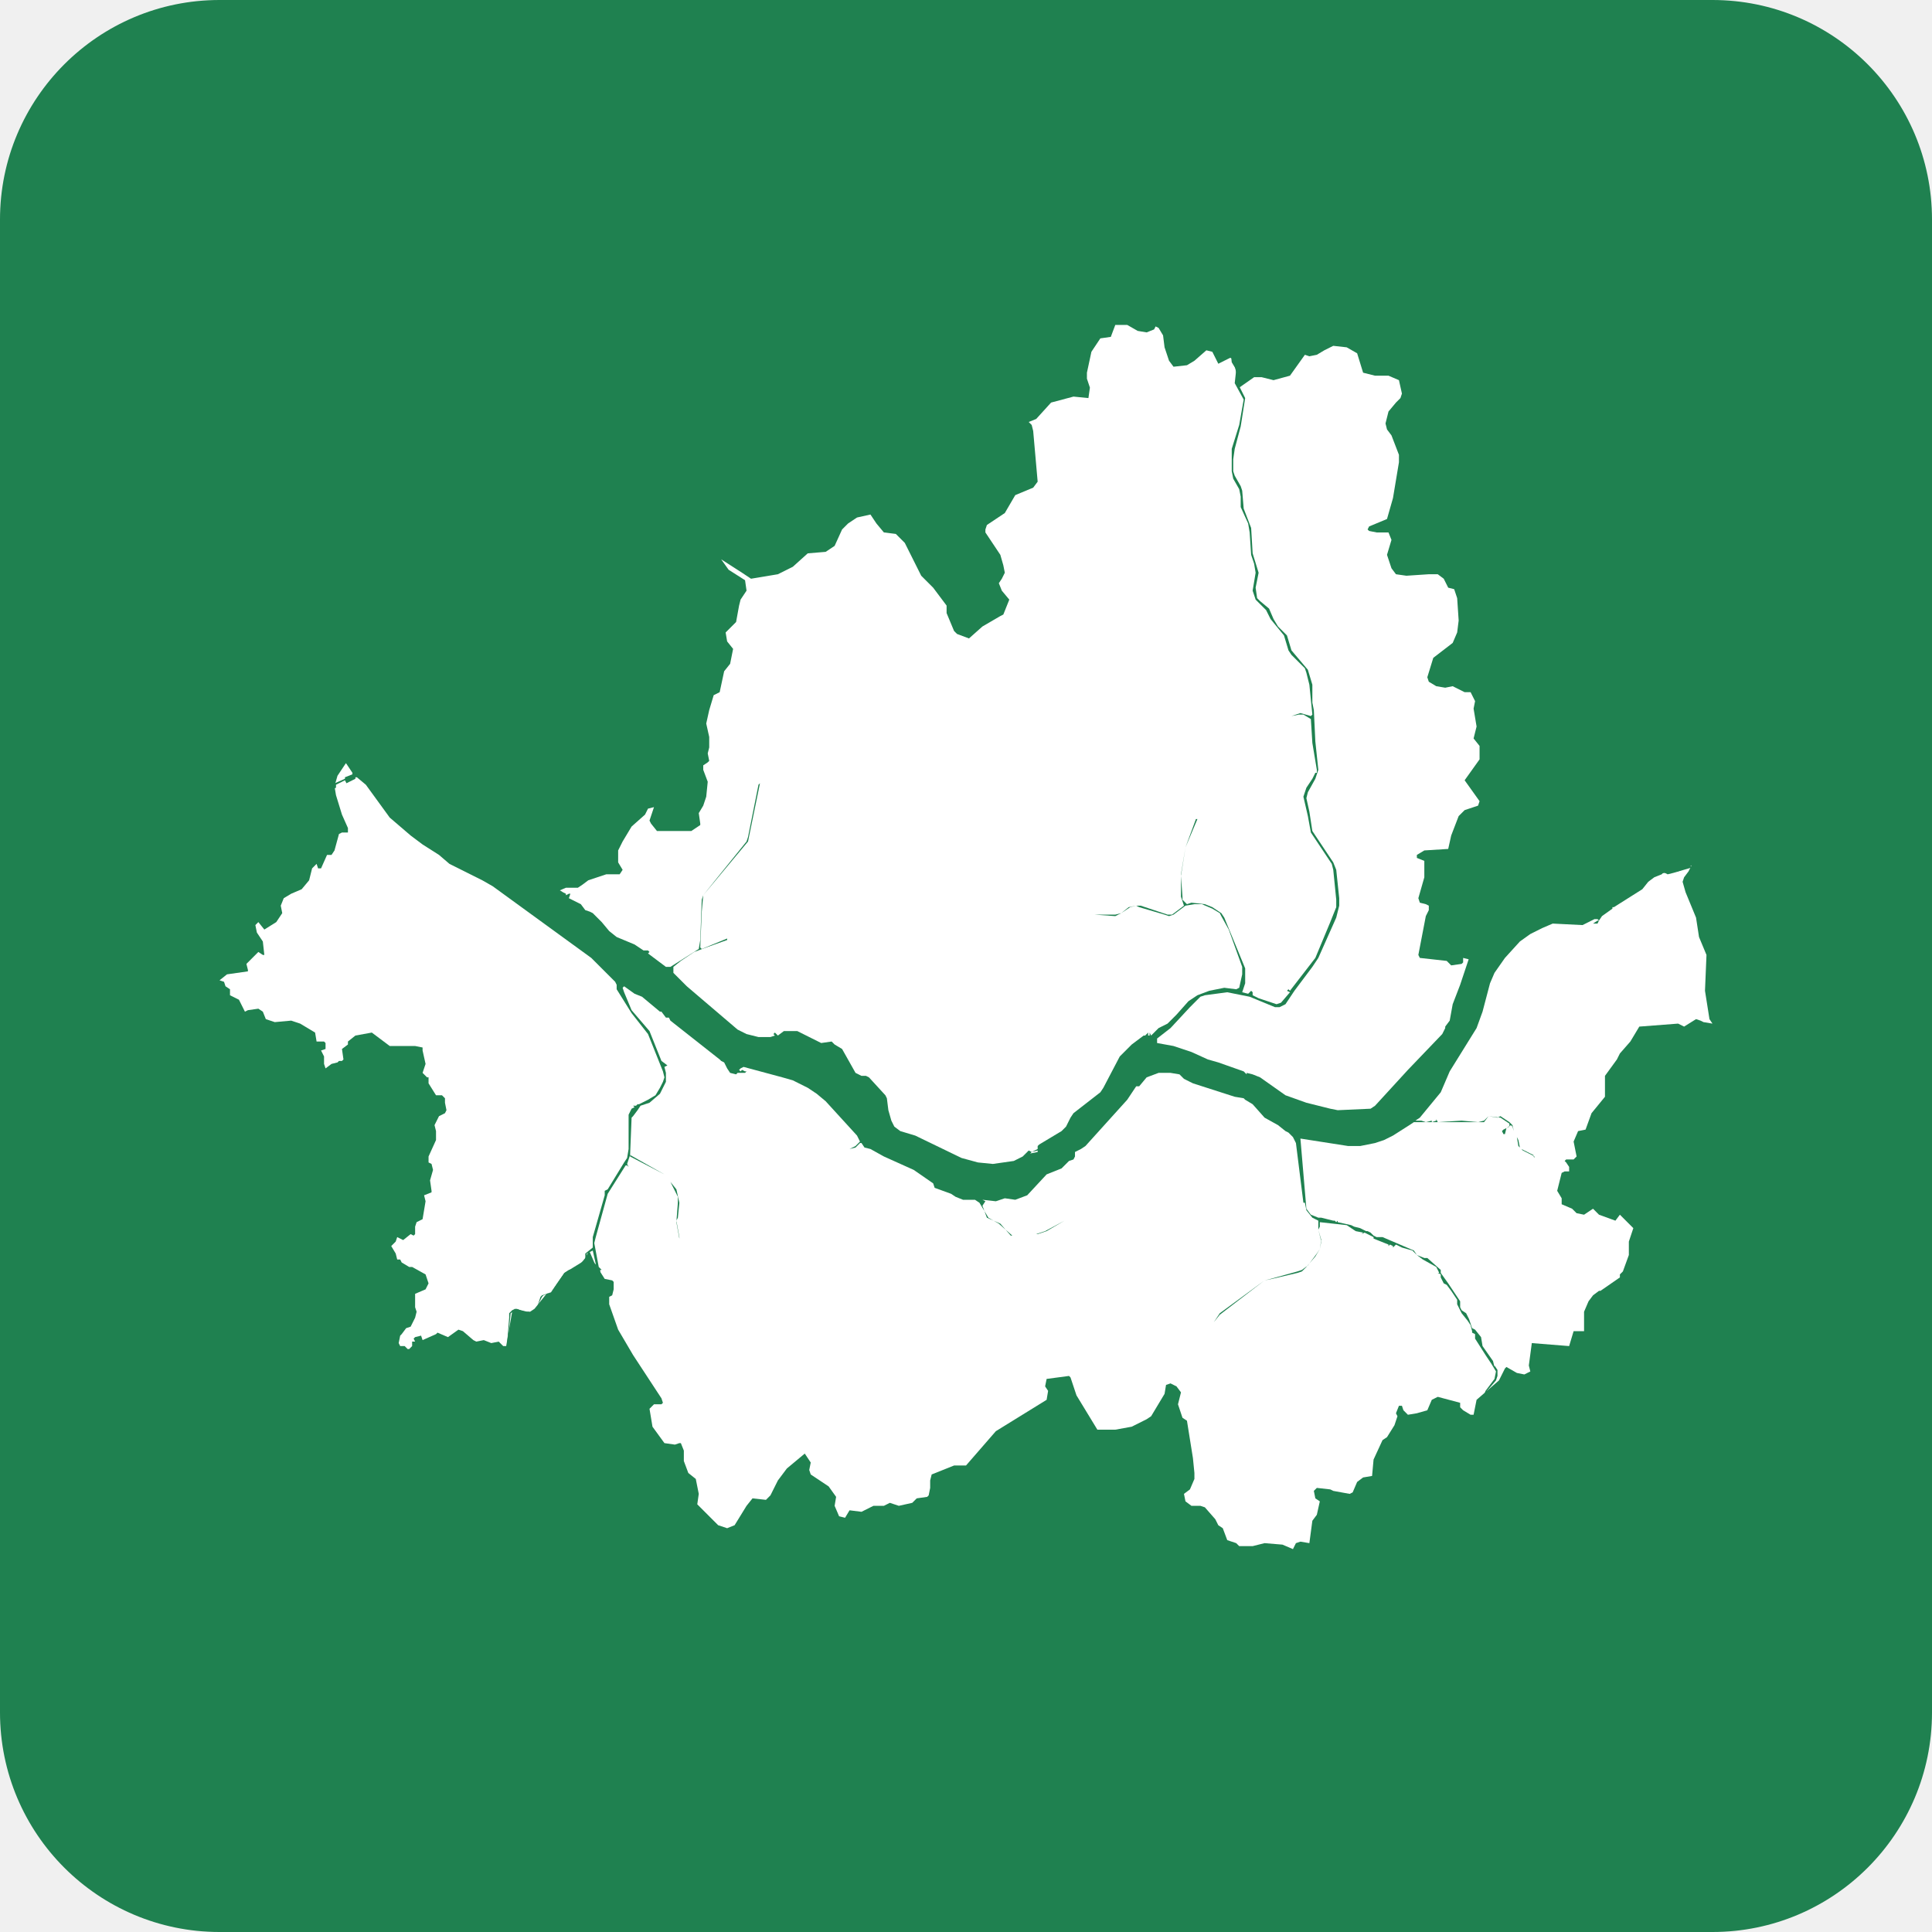
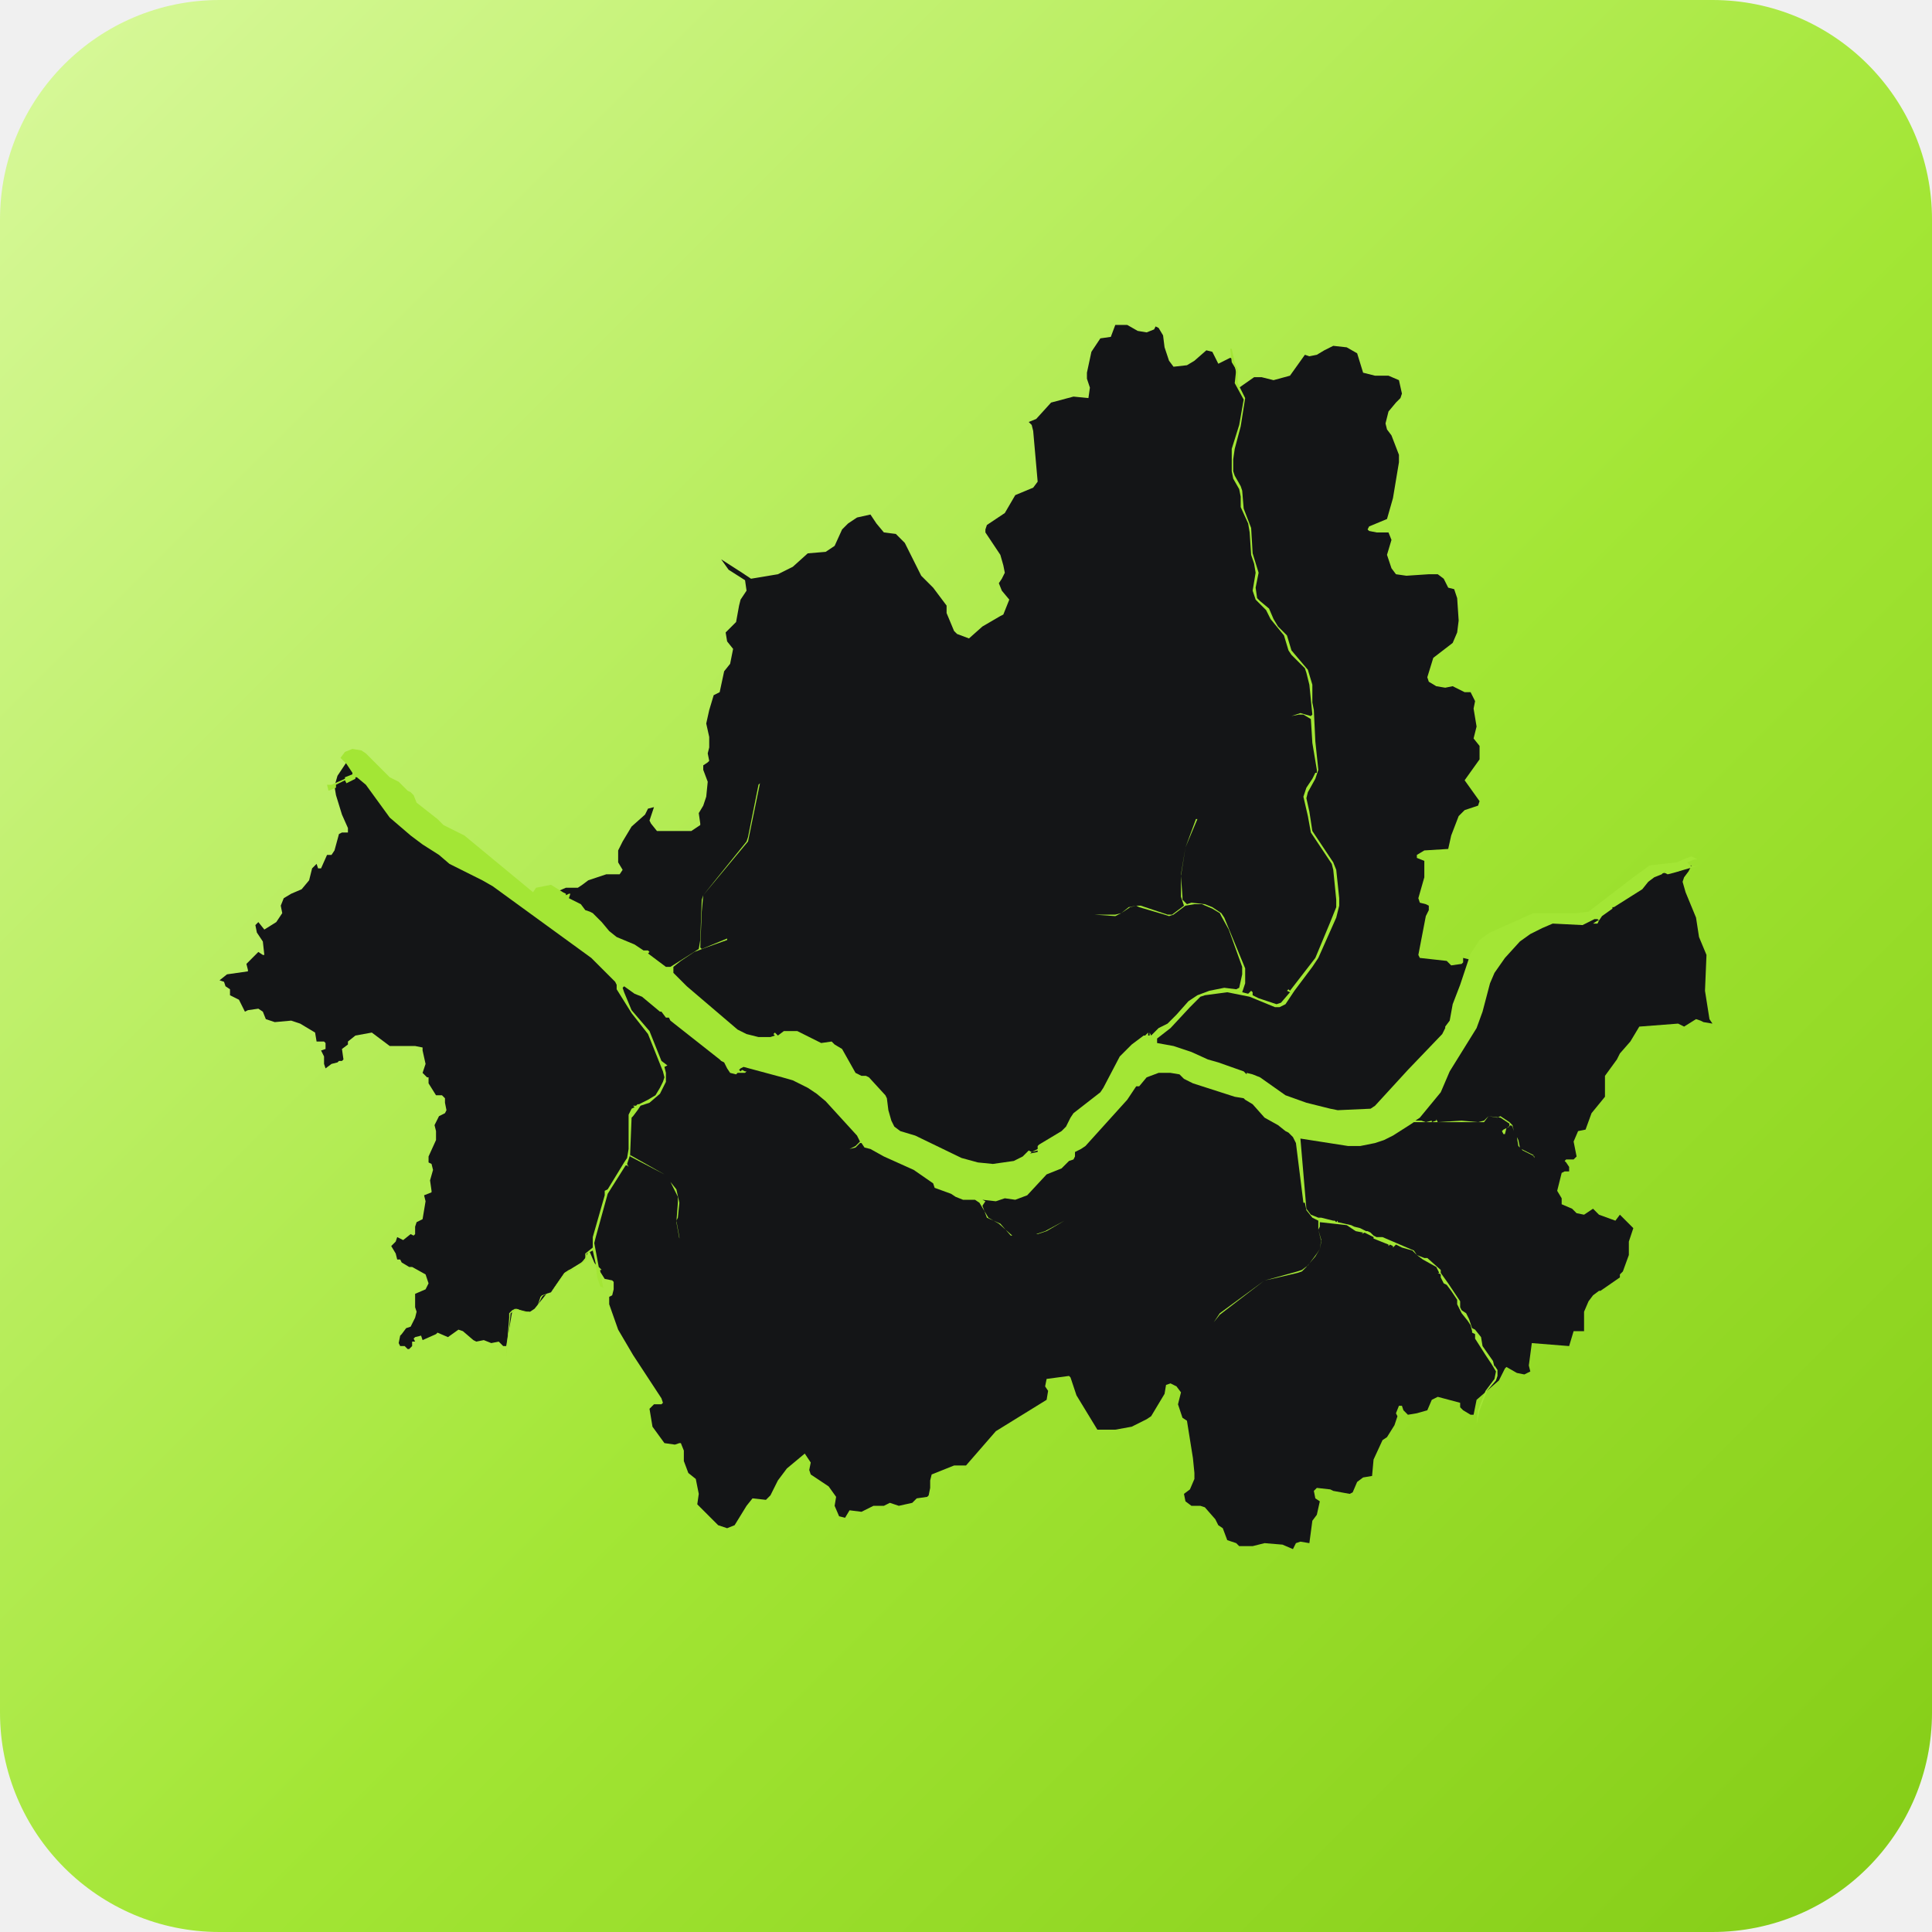
<svg xmlns="http://www.w3.org/2000/svg" viewBox="0 0 44 44">
-   <rect width="44" height="44" rx="5" fill="#1f8150" />
+   <defs>
+     <linearGradient id="lime" x1="0" y1="0" x2="1" y2="1">
+       <stop offset="0" stop-color="#d9f99d" />
+       <stop offset=".55" stop-color="#a3e635" />
+       <stop offset="1" stop-color="#84cc16" />
+     </linearGradient>
+   </defs>
+   <rect width="44" height="44" rx="5" fill="url(#lime)" />
  <g transform="translate(5 7.4) scale(.034)">
-     <path d="M0 439L5 435L19 433L19 432L18 428L26 420L29 422L30 422L29 413L25 407L24 402L26 400L30 405L38 400L42 394L41 389L43 384L48 381L55 378L60 372L62 364L65 361L66 364L68 364L72 355L75 355L77 352L80 341L82 340L86 340L86 337L82 328L78 315L77 309L79 302L85 293L89 290L96 292L111 308L118 312L123 318L126 319L129 324L143 336L148 341L161 347L211 388L213 388L214 383L225 380L232 377L240 377L243 375L247 372L259 368L268 368L270 365L267 360L267 352L270 346L276 336L285 328L287 324L291 323L288 332L289 334L293 339L316 339L322 335L322 334L321 327L324 322L326 316L327 306L324 298L324 295L327 293L328 292L327 287L328 283L328 276L326 267L328 258L331 248L335 246L338 232L342 227L344 217L340 212L339 206L346 199L348 188L349 184L353 178L352 171L341 164L336 157L350 166L356 170L374 167L384 162L394 153L406 152L412 148L417 137L421 133L427 129L436 127L440 133L445 139L453 140L459 146L470 168L478 176L487 188L487 193L492 205L494 207L502 210L511 202L523 195L525 194L529 184L524 178L522 173L524 170L526 166L525 161L523 154L513 139L513 137L514 134L526 126L533 114L545 109L548 105L545 71L544 67L542 65L547 63L557 52L572 48L582 49L583 42L582 39L581 36L581 32L584 18L590 9L597 8L600 0L608 0L615 4L621 5L626 3L627 1L629 2L632 7L633 15L636 24L639 28L648 27L653 24L661 17L665 18L669 26L677 22L679 23L681 32L681 40L683 42L693 35L698 35L706 37L717 34L727 20L730 21L735 20L740 17L746 14L755 15L762 19L766 32L774 34L783 34L790 37L792 46L791 49L790 50L788 52L783 58L781 66L782 70L785 74L790 87L790 92L786 116L782 130L770 135L769 137L770 138L775 139L783 139L785 144L782 154L785 163L788 167L795 168L810 167L816 167L820 170L823 176L827 177L829 183L830 198L829 206L826 213L813 223L809 236L810 239L815 242L821 243L826 242L834 246L838 246L841 252L840 257L842 269L840 277L844 282L844 291L834 305L844 319L843 322L834 325L830 329L825 342L823 351L807 352L802 355L802 357L807 359L807 370L803 384L804 387L808 388L810 389L810 392L808 396L803 422L804 424L822 426L825 429L832 428L833 427L833 424L837 425L840 425L847 417L852 413L881 400L909 400L918 399L960 368L977 366L986 362L984 366L981 370L980 373L982 380L989 397L991 410L996 422L995 446L998 465L1000 468L994 467L992 466L989 465L981 470L977 468L951 470L945 480L938 488L936 492L928 503L928 517L919 528L915 539L910 540L907 547L909 557L907 559L902 559L901 560L902 561L904 564L904 567L901 567L899 568L897 576L896 580L899 585L899 589L906 592L909 595L914 596L920 592L924 596L935 600L938 596L947 605L944 614L944 623L940 634L938 636L938 638L925 647L924 647L920 650L917 654L914 661L914 674L907 674L904 684L879 682L877 697L878 701L874 703L869 702L862 698L861 699L857 707L842 720L840 730L838 730L833 727L831 725L831 722L816 718L812 720L809 727L802 729L796 730L793 727L792 724L790 724L788 729L789 731L787 737L782 745L779 747L773 760L772 771L766 772L762 775L759 782L757 783L746 781L744 780L735 779L734 780L733 781L734 786L737 788L735 797L732 801L730 816L724 815L721 816L719 820L712 817L700 816L692 818L683 818L681 816L675 814L672 806L669 804L667 800L660 792L657 791L651 791L647 788L646 783L650 780L653 773L653 769L652 759L648 734L645 732L642 723L644 715L641 711L637 709L634 710L633 716L624 731L621 733L611 738L600 740L588 740L574 717L570 705L569 704L554 706L553 711L555 714L554 720L520 741L500 764L492 764L477 770L476 774L476 779L475 784L474 785L467 786L464 789L455 791L449 789L445 791L438 791L430 795L422 794L419 799L415 798L412 791L413 785L408 778L396 770L395 767L396 762L392 756L380 766L374 774L369 784L366 787L357 786L353 791L345 804L340 806L334 804L320 790L321 783L319 773L314 769L311 761L311 754L309 749L308 749L305 750L298 749L290 738L288 726L291 723L296 723L297 722L296 719L277 690L267 673L261 656L261 651L263 650L264 646L264 641L263 640L258 639L251 628L248 621L247 621L244 627L231 635L222 648L219 649L211 659L208 661L204 661L199 659L196 661L192 684L190 684L187 681L182 682L177 680L172 681L170 680L163 674L160 673L153 678L146 675L145 676L136 680L135 677L131 678L130 679L131 681L129 681L129 684L127 686L126 686L124 684L121 684L120 682L121 677L122 676L125 672L128 671L131 665L132 661L131 658L131 649L138 646L140 642L138 636L129 631L127 631L122 628L121 626L119 626L118 622L115 617L118 614L119 611L123 613L128 609L130 610L131 609L131 604L132 601L136 599L138 587L137 583L142 581L142 580L141 573L143 566L142 562L140 561L140 557L145 546L145 540L144 536L147 530L151 528L152 526L151 521L151 518L149 516L145 516L140 508L140 504L139 504L136 501L138 495L136 486L136 484L131 483L114 483L102 474L91 476L86 480L86 482L82 485L83 492L82 493L80 493L79 494L75 495L71 498L70 495L70 490L68 486L71 485L71 481L70 480L65 480L64 474L54 468L48 466L37 467L31 465L29 460L26 458L19 459L17 460L13 452L7 449L7 445L4 443L3 440L0 439Z" fill="#fff" />
-     <path d="M75 308L84 304L84 303L89 301L89 300L85 294L81 290L84 286L89 284L95 285L98 287L103 292L114 303L120 306L126 312L128 313L130 315L132 320L146 331L150 335L164 342L210 380L212 377L222 375L230 380L232 381L232 382L234 381L235 381L234 384L236 385L242 388L245 392L248 393L250 394L256 400L261 406L266 410L278 415L284 419L285 419L287 419L288 420L287 421L299 430L302 430L321 418L322 412L323 385L324 382L332 372L353 346L354 343L361 308L362 307L354 346L324 382L323 393L322 417L323 418L340 411L340 412L326 417L318 420L309 426L304 430L304 434L303 433L313 443L347 472L353 475L361 477L369 477L372 476L371 475L372 474L374 476L378 473L382 473L385 473L387 473L403 481L410 480L412 482L417 485L426 501L430 503L433 503L435 504L446 516L447 518L448 526L450 533L452 537L456 540L466 543L497 558L508 561L518 562L525 561L532 560L538 557L542 553L544 554L543 555L548 554L548 553L544 554L548 552L548 550L549 549L564 540L567 537L570 531L572 528L590 514L592 511L603 490L606 487L611 482L619 476L620 476L622 474L622 476L623 476L623 474L624 476L629 471L635 468L641 462L649 453L655 449L663 446L673 444L681 445L683 444L685 435L685 430L676 405L671 396L670 394L665 391L658 388L653 388L647 389L639 395L636 396L633 395L616 390L614 389L610 390L604 394L600 396L586 395L600 395L604 394L609 390L614 389L617 389L635 395L638 395L646 389L644 383L644 368L647 350L654 331L655 331L647 350L644 369L645 383L645 385L648 388L651 387L660 388L665 390L671 394L673 397L687 431L687 441L685 447L689 448L691 446L692 447L692 449L696 451L708 455L711 454L717 447L715 446L716 445L717 446L734 424L744 400L748 390L748 385L746 365L745 361L731 340L729 329L726 316L728 310L732 304L734 300L735 300L735 298L732 280L731 264L726 261L723 261L718 262L724 260L731 262L732 261L730 241L728 233L727 230L718 221L716 218L713 208L704 197L701 191L694 184L692 178L694 166L693 160L691 154L690 139L689 133L684 122L684 115L683 110L679 103L678 98L678 83L683 67L686 50L680 39L681 30L678 25L677 16L678 16L680 25L682 30L682 39L687 49L684 68L680 83L679 90L679 98L680 101L684 108L685 111L686 123L691 136L692 153L696 166L694 176L695 183L697 185L703 190L706 197L709 202L715 208L718 218L729 231L732 241L732 246L732 253L733 258L734 279L736 298L734 304L729 313L728 317L730 326L732 339L746 360L748 365L750 384L750 389L748 397L736 424L732 430L720 446L716 452L714 455L710 457L707 457L690 450L675 447L660 449L657 450L654 453L650 457L637 471L628 478L628 480L628 481L639 483L651 487L662 492L669 494L686 500L687 501L688 502L688 501L692 502L697 504L714 516L728 521L744 525L749 526L771 525L774 523L796 499L819 475L821 471L821 470L824 466L826 455L831 442L834 433L838 421L844 412L848 409L851 407L880 394L909 394L917 393L947 370L958 362L976 360L983 357L986 356L988 357L990 358L988 358L983 360L985 362L986 363L991 362L974 367L970 368L968 367L969 366L969 365L966 368L961 370L957 373L953 378L934 390L933 390L933 391L926 396L924 399L923 401L921 401L920 401L923 399L924 399L923 398L921 398L913 402L893 401L886 404L878 408L871 413L861 424L854 434L851 441L846 460L842 471L824 500L818 514L804 531L801 533L805 533L808 534L812 533L812 534L815 533L815 532L816 534L832 533L843 534L847 533L850 530L856 531L858 530L864 534L866 536L867 540L870 546L871 551L873 553L881 557L880 557L881 558L880 556L872 552L870 550L869 544L867 540L866 537L865 536L862 538L861 542L860 542L859 540L860 539L864 537L864 535L858 531L850 530L847 534L843 534L833 534L800 534L797 536L786 543L780 546L774 548L764 550L756 550L724 545L728 592L731 596L736 598L738 598L746 600L746 599L746 600L747 600L748 601L749 600L749 601L758 603L760 604L764 605L768 607L769 607L773 609L771 608L773 610L775 611L777 611L779 611L793 617L800 620L802 623L807 625L809 625L818 633L818 635L823 642L831 654L831 658L832 660L835 662L837 666L839 672L841 673L845 678L846 684L853 694L854 698L854 697L856 700L856 704L855 707L849 714L844 727L842 736L843 727L848 714L854 706L855 701L852 696L848 690L841 679L841 676L839 675L839 674L838 670L836 667L832 662L829 656L829 653L825 647L822 643L820 642L818 638L818 636L816 635L817 635L815 631L806 626L802 623L799 620L792 618L788 616L786 618L786 617L784 616L783 617L783 616L773 612L773 611L767 608L765 609L766 608L761 607L755 603L737 601L737 604L736 606L738 613L737 619L734 624L728 631L725 634L722 635L705 639L700 640L670 663L666 668L668 665L670 662L700 640L704 639L722 634L725 633L729 630L735 622L737 619L738 614L736 606L736 604L736 600L732 598L728 593L727 588L726 588L721 548L719 544L716 541L714 540L709 536L700 531L692 522L687 519L686 518L680 517L652 508L646 505L643 502L637 501L629 501L621 504L616 510L614 510L608 519L580 550L577 552L573 554L573 557L572 559L569 560L564 565L554 569L541 583L533 586L526 585L520 587L511 586L513 587L511 590L514 598L523 602L530 610L534 610L541 607L547 609L553 607L566 600L554 607L548 609L547 609L541 607L534 610L531 610L522 602L515 598L509 588L506 586L498 586L493 584L490 582L479 578L478 575L465 566L445 557L436 552L432 551L430 548L429 548L426 551L422 552L412 555L422 552L426 550L429 547L427 543L406 520L400 515L394 511L384 506L377 504L351 497L349 498L348 499L349 500L350 499L352 500L353 500L352 501L347 501L346 502L342 501L340 498L338 494L336 493L335 492L302 466L301 464L299 464L296 460L295 460L283 450L278 448L271 443L270 444L271 447L276 459L288 473L296 493L300 496L298 497L299 501L299 507L295 515L288 521L282 523L280 526L277 530L276 531L275 556L298 569L306 579L308 588L307 598L306 600L308 611L308 612L306 601L307 588L307 584L305 580L302 574L298 569L275 557L275 556L273 562L274 564L273 563L272 563L260 582L252 611L251 615L254 631L255 632L256 633L255 633L255 634L257 645L255 644L253 638L252 638L253 638L252 630L251 630L252 629L250 620L246 622L246 626L239 632L234 634L232 635L222 648L217 650L216 651L213 657L210 660L208 661L205 662L200 660L198 660L195 662L192 691L192 690L194 665L194 662L196 660L198 659L206 661L208 661L210 660L213 657L215 651L216 650L222 648L231 635L234 633L238 632L240 631L245 625L245 622L250 618L250 611L258 583L258 581L258 580L260 579L271 561L273 558L274 552L274 529L276 525L278 524L277 523L279 523L280 522L281 522L287 519L292 516L295 511L297 507L298 504L297 500L287 475L276 461L266 445L266 442L265 440L249 424L183 376L176 372L154 361L147 355L136 348L132 345L128 342L114 330L98 308L92 303L91 303L91 304L85 307L84 305L78 308L78 310L73 312L72 308L75 308Z" fill="#1f8150" />
+     <path d="M0 439L5 435L19 433L19 432L18 428L26 420L29 422L30 422L29 413L25 407L24 402L26 400L30 405L38 400L42 394L41 389L43 384L48 381L55 378L60 372L62 364L65 361L66 364L68 364L72 355L75 355L77 352L80 341L82 340L86 340L86 337L82 328L78 315L77 309L79 302L85 293L89 290L96 292L111 308L118 312L123 318L126 319L129 324L143 336L148 341L161 347L211 388L213 388L214 383L225 380L232 377L240 377L243 375L247 372L259 368L268 368L270 365L267 360L267 352L270 346L276 336L285 328L287 324L291 323L288 332L289 334L293 339L316 339L322 335L322 334L321 327L324 322L326 316L327 306L324 298L324 295L327 293L328 292L327 287L328 283L328 276L326 267L328 258L331 248L335 246L338 232L342 227L344 217L340 212L339 206L346 199L348 188L349 184L353 178L352 171L341 164L336 157L350 166L356 170L374 167L384 162L394 153L406 152L412 148L417 137L421 133L427 129L436 127L440 133L445 139L453 140L459 146L470 168L478 176L487 188L487 193L492 205L494 207L502 210L511 202L523 195L525 194L529 184L524 178L522 173L524 170L526 166L525 161L523 154L513 139L513 137L514 134L526 126L533 114L545 109L548 105L545 71L544 67L542 65L547 63L557 52L572 48L582 49L583 42L582 39L581 36L581 32L584 18L590 9L597 8L600 0L608 0L615 4L621 5L626 3L627 1L629 2L632 7L633 15L636 24L639 28L648 27L653 24L661 17L665 18L669 26L677 22L679 23L681 32L681 40L683 42L693 35L698 35L706 37L717 34L727 20L730 21L735 20L740 17L746 14L755 15L762 19L766 32L774 34L783 34L790 37L792 46L791 49L790 50L788 52L783 58L781 66L782 70L785 74L790 87L790 92L786 116L782 130L770 135L769 137L770 138L775 139L783 139L785 144L782 154L785 163L788 167L795 168L810 167L816 167L820 170L823 176L827 177L829 183L830 198L829 206L826 213L813 223L809 236L810 239L815 242L821 243L826 242L834 246L838 246L841 252L840 257L842 269L840 277L844 282L844 291L834 305L844 319L843 322L834 325L830 329L825 342L823 351L807 352L802 355L802 357L807 359L807 370L803 384L804 387L808 388L810 389L810 392L808 396L803 422L804 424L822 426L825 429L832 428L833 427L833 424L837 425L840 425L847 417L852 413L881 400L909 400L918 399L960 368L977 366L986 362L984 366L981 370L980 373L982 380L989 397L991 410L996 422L995 446L998 465L1000 468L994 467L992 466L989 465L981 470L977 468L951 470L945 480L938 488L936 492L928 503L928 517L919 528L915 539L910 540L907 547L909 557L907 559L902 559L901 560L902 561L904 564L904 567L901 567L899 568L897 576L896 580L899 585L899 589L906 592L909 595L914 596L920 592L924 596L935 600L938 596L947 605L944 614L944 623L940 634L938 636L938 638L925 647L924 647L920 650L917 654L914 661L914 674L907 674L904 684L879 682L877 697L878 701L874 703L869 702L862 698L861 699L857 707L842 720L840 730L838 730L833 727L831 725L831 722L816 718L812 720L809 727L802 729L796 730L793 727L792 724L790 724L788 729L789 731L787 737L782 745L779 747L773 760L772 771L766 772L762 775L759 782L757 783L746 781L744 780L735 779L734 780L733 781L734 786L737 788L735 797L732 801L730 816L724 815L721 816L719 820L712 817L700 816L692 818L683 818L681 816L675 814L672 806L669 804L667 800L660 792L657 791L651 791L647 788L646 783L650 780L653 773L653 769L652 759L648 734L645 732L642 723L644 715L641 711L637 709L634 710L633 716L624 731L621 733L611 738L600 740L588 740L574 717L570 705L569 704L554 706L553 711L555 714L554 720L520 741L500 764L492 764L477 770L476 774L476 779L475 784L474 785L467 786L464 789L455 791L449 789L445 791L438 791L430 795L422 794L419 799L415 798L412 791L413 785L408 778L396 770L395 767L396 762L392 756L380 766L374 774L369 784L366 787L357 786L353 791L345 804L340 806L334 804L320 790L321 783L319 773L314 769L311 761L311 754L309 749L308 749L305 750L298 749L290 738L288 726L291 723L296 723L297 722L296 719L277 690L267 673L261 656L261 651L263 650L264 646L264 641L263 640L258 639L251 628L248 621L247 621L244 627L231 635L222 648L219 649L211 659L208 661L204 661L199 659L196 661L192 684L190 684L187 681L182 682L177 680L172 681L170 680L163 674L160 673L153 678L146 675L145 676L136 680L135 677L131 678L130 679L131 681L129 681L129 684L127 686L126 686L124 684L121 684L120 682L121 677L122 676L125 672L128 671L131 665L132 661L131 658L131 649L138 646L140 642L138 636L129 631L127 631L122 628L121 626L119 626L118 622L115 617L118 614L119 611L123 613L128 609L130 610L131 609L131 604L132 601L136 599L138 587L137 583L142 581L142 580L141 573L143 566L142 562L140 561L140 557L145 546L145 540L144 536L147 530L151 528L152 526L151 521L151 518L149 516L145 516L140 508L140 504L139 504L136 501L138 495L136 486L136 484L131 483L114 483L102 474L91 476L86 480L86 482L82 485L83 492L82 493L80 493L79 494L75 495L71 498L70 495L70 490L68 486L71 485L71 481L70 480L65 480L64 474L54 468L48 466L37 467L31 465L29 460L26 458L19 459L17 460L13 452L7 449L7 445L4 443L3 440L0 439Z" fill="#141517" />
+     <path d="M75 308L84 304L84 303L89 301L89 300L85 294L81 290L84 286L89 284L95 285L98 287L103 292L114 303L120 306L126 312L128 313L130 315L132 320L146 331L150 335L164 342L210 380L212 377L222 375L230 380L232 381L232 382L234 381L235 381L234 384L236 385L242 388L245 392L248 393L250 394L256 400L261 406L266 410L278 415L284 419L285 419L287 419L288 420L287 421L299 430L302 430L321 418L322 412L323 385L324 382L332 372L353 346L354 343L361 308L362 307L354 346L324 382L323 393L322 417L323 418L340 411L340 412L326 417L318 420L309 426L304 430L304 434L303 433L313 443L347 472L353 475L361 477L369 477L372 476L371 475L372 474L374 476L378 473L382 473L385 473L387 473L403 481L410 480L412 482L417 485L426 501L430 503L433 503L435 504L446 516L447 518L448 526L450 533L452 537L456 540L466 543L497 558L508 561L518 562L525 561L532 560L538 557L542 553L544 554L543 555L548 554L548 553L544 554L548 552L548 550L549 549L564 540L567 537L570 531L572 528L590 514L592 511L603 490L606 487L611 482L619 476L620 476L622 474L622 476L623 476L623 474L624 476L629 471L635 468L641 462L649 453L655 449L663 446L673 444L681 445L683 444L685 435L685 430L676 405L671 396L670 394L665 391L658 388L653 388L647 389L639 395L636 396L633 395L616 390L614 389L610 390L604 394L600 396L586 395L600 395L604 394L609 390L614 389L617 389L635 395L638 395L646 389L644 383L644 368L647 350L654 331L655 331L647 350L644 369L645 383L645 385L648 388L651 387L660 388L665 390L671 394L673 397L687 431L687 441L685 447L689 448L691 446L692 447L692 449L696 451L708 455L711 454L717 447L715 446L716 445L717 446L734 424L744 400L748 390L748 385L746 365L745 361L731 340L729 329L726 316L728 310L732 304L734 300L735 300L735 298L732 280L731 264L726 261L723 261L718 262L724 260L731 262L732 261L730 241L728 233L727 230L718 221L716 218L713 208L704 197L701 191L694 184L692 178L694 166L693 160L691 154L690 139L689 133L684 122L684 115L683 110L679 103L678 98L678 83L683 67L686 50L680 39L681 30L678 25L677 16L678 16L680 25L682 30L682 39L687 49L684 68L680 83L679 90L679 98L680 101L684 108L685 111L686 123L691 136L692 153L696 166L694 176L695 183L697 185L703 190L706 197L709 202L715 208L718 218L729 231L732 241L732 246L732 253L733 258L734 279L736 298L734 304L729 313L728 317L730 326L732 339L746 360L748 365L750 384L750 389L748 397L736 424L732 430L720 446L716 452L714 455L710 457L707 457L690 450L675 447L660 449L657 450L654 453L650 457L637 471L628 478L628 480L628 481L639 483L651 487L662 492L669 494L686 500L687 501L688 502L688 501L692 502L697 504L714 516L728 521L744 525L749 526L771 525L774 523L796 499L819 475L821 471L821 470L824 466L826 455L831 442L834 433L838 421L844 412L848 409L851 407L880 394L909 394L917 393L947 370L958 362L976 360L983 357L986 356L988 357L990 358L988 358L983 360L985 362L986 363L991 362L974 367L970 368L968 367L969 366L969 365L966 368L961 370L957 373L953 378L934 390L933 390L933 391L926 396L924 399L923 401L921 401L920 401L923 399L924 399L923 398L921 398L913 402L893 401L886 404L878 408L871 413L861 424L854 434L851 441L846 460L842 471L824 500L818 514L804 531L801 533L805 533L808 534L812 533L812 534L815 533L815 532L816 534L832 533L843 534L847 533L850 530L856 531L858 530L864 534L866 536L867 540L870 546L871 551L873 553L881 557L880 557L881 558L880 556L872 552L870 550L869 544L867 540L866 537L865 536L862 538L861 542L860 542L859 540L860 539L864 537L864 535L858 531L850 530L847 534L843 534L833 534L800 534L797 536L786 543L780 546L774 548L764 550L756 550L724 545L728 592L731 596L736 598L738 598L746 600L746 599L746 600L747 600L748 601L749 600L749 601L758 603L760 604L764 605L768 607L769 607L773 609L771 608L773 610L775 611L777 611L779 611L793 617L800 620L802 623L807 625L809 625L818 633L818 635L823 642L831 654L831 658L832 660L835 662L837 666L839 672L841 673L845 678L846 684L853 694L854 698L854 697L856 700L856 704L855 707L849 714L844 727L842 736L843 727L848 714L854 706L855 701L852 696L848 690L841 679L841 676L839 675L839 674L838 670L836 667L832 662L829 656L829 653L825 647L822 643L820 642L818 638L818 636L816 635L817 635L815 631L806 626L802 623L799 620L792 618L788 616L786 618L786 617L784 616L783 617L783 616L773 612L773 611L767 608L765 609L766 608L761 607L755 603L737 601L737 604L736 606L738 613L737 619L734 624L728 631L725 634L722 635L705 639L700 640L670 663L666 668L668 665L670 662L700 640L704 639L722 634L725 633L729 630L735 622L737 619L738 614L736 606L736 604L736 600L732 598L728 593L727 588L726 588L721 548L719 544L716 541L714 540L709 536L700 531L692 522L687 519L686 518L680 517L652 508L646 505L643 502L637 501L629 501L621 504L616 510L614 510L608 519L580 550L577 552L573 554L573 557L572 559L569 560L564 565L554 569L541 583L533 586L526 585L520 587L511 586L513 587L511 590L514 598L523 602L530 610L534 610L541 607L547 609L553 607L566 600L554 607L548 609L547 609L541 607L534 610L531 610L522 602L515 598L509 588L506 586L498 586L493 584L490 582L479 578L478 575L465 566L445 557L436 552L432 551L430 548L429 548L426 551L422 552L412 555L422 552L426 550L429 547L427 543L406 520L400 515L394 511L384 506L377 504L351 497L349 498L348 499L349 500L350 499L352 500L353 500L352 501L347 501L346 502L342 501L340 498L338 494L336 493L335 492L302 466L301 464L299 464L296 460L295 460L283 450L278 448L271 443L270 444L271 447L276 459L288 473L296 493L300 496L298 497L299 501L299 507L295 515L288 521L282 523L280 526L277 530L276 531L275 556L298 569L306 579L308 588L307 598L306 600L308 611L308 612L306 601L307 588L307 584L305 580L302 574L298 569L275 557L275 556L273 562L274 564L273 563L272 563L260 582L252 611L251 615L254 631L255 632L256 633L255 633L255 634L257 645L255 644L253 638L252 638L253 638L252 630L251 630L252 629L250 620L246 622L246 626L239 632L234 634L232 635L222 648L217 650L216 651L213 657L210 660L208 661L205 662L200 660L198 660L195 662L192 691L192 690L194 665L194 662L196 660L198 659L206 661L208 661L210 660L213 657L215 651L216 650L222 648L231 635L234 633L238 632L240 631L245 625L245 622L250 618L250 611L258 583L258 581L258 580L260 579L271 561L273 558L274 552L274 529L276 525L278 524L277 523L279 523L280 522L281 522L287 519L292 516L295 511L297 507L298 504L297 500L287 475L276 461L266 445L266 442L265 440L249 424L183 376L176 372L154 361L147 355L136 348L132 345L128 342L114 330L98 308L92 303L91 303L91 304L85 307L84 305L78 308L78 310L73 312L72 308L75 308Z" fill="#a3e635" />
  </g>
</svg>
